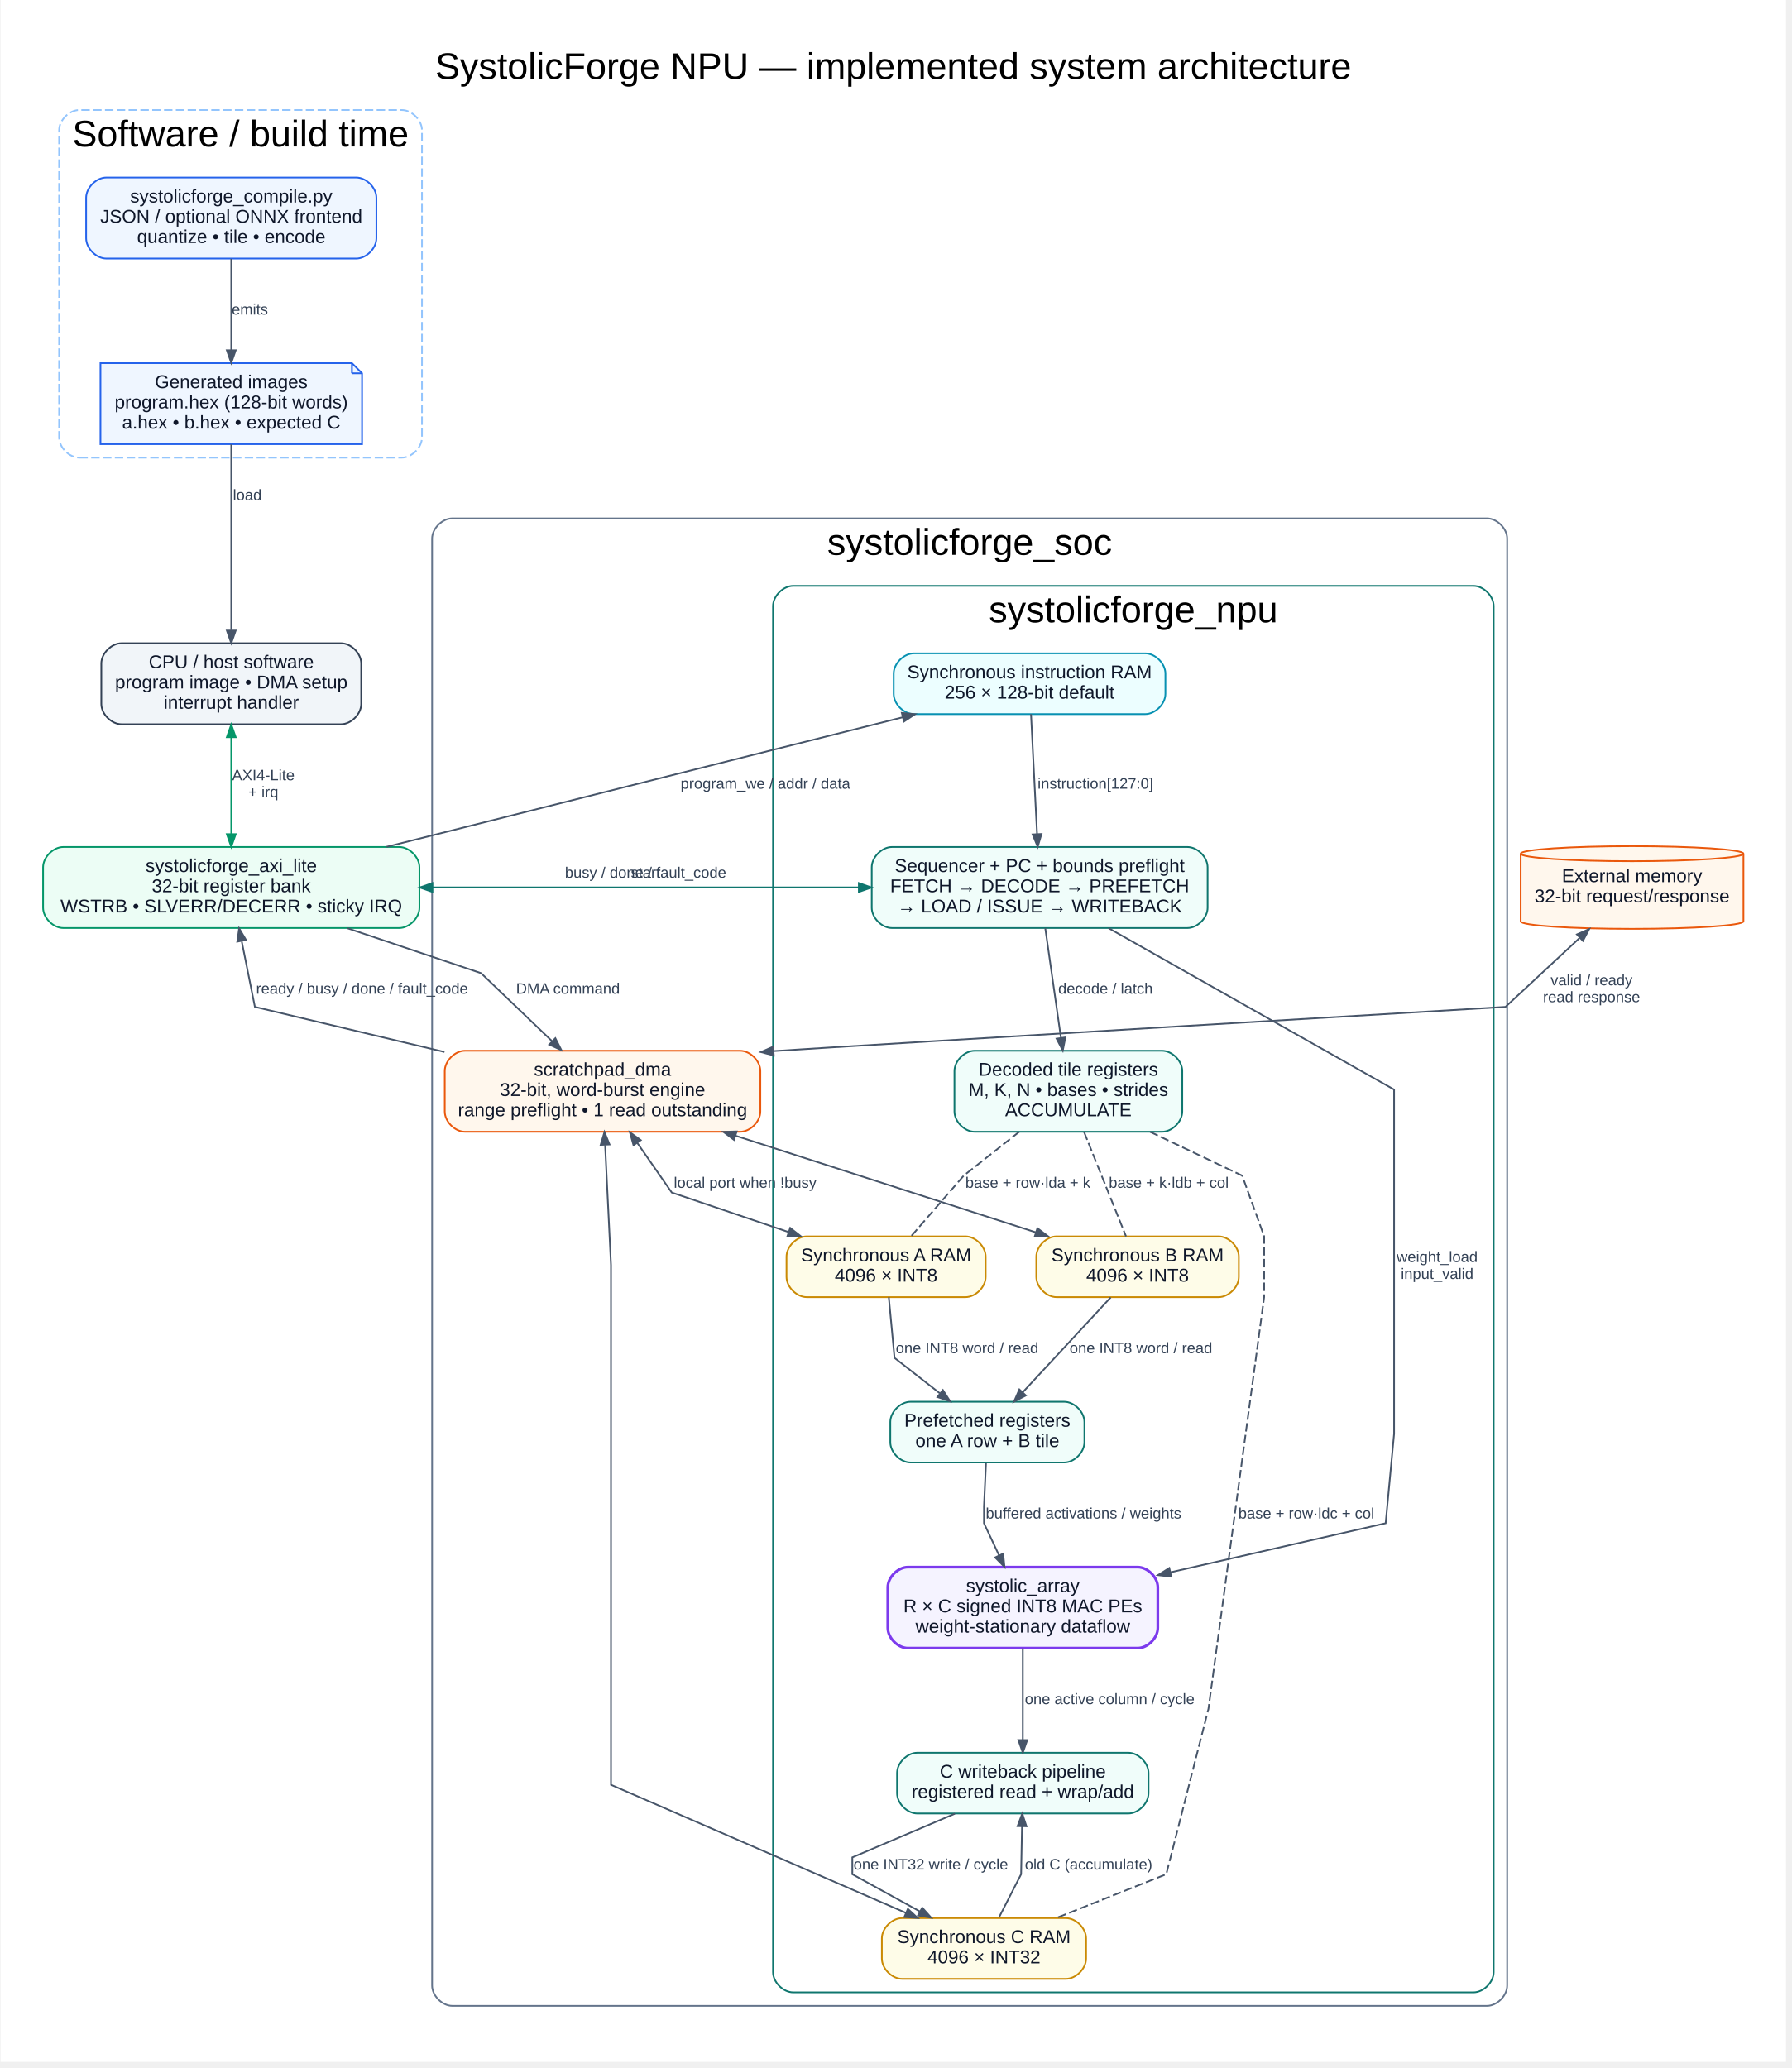
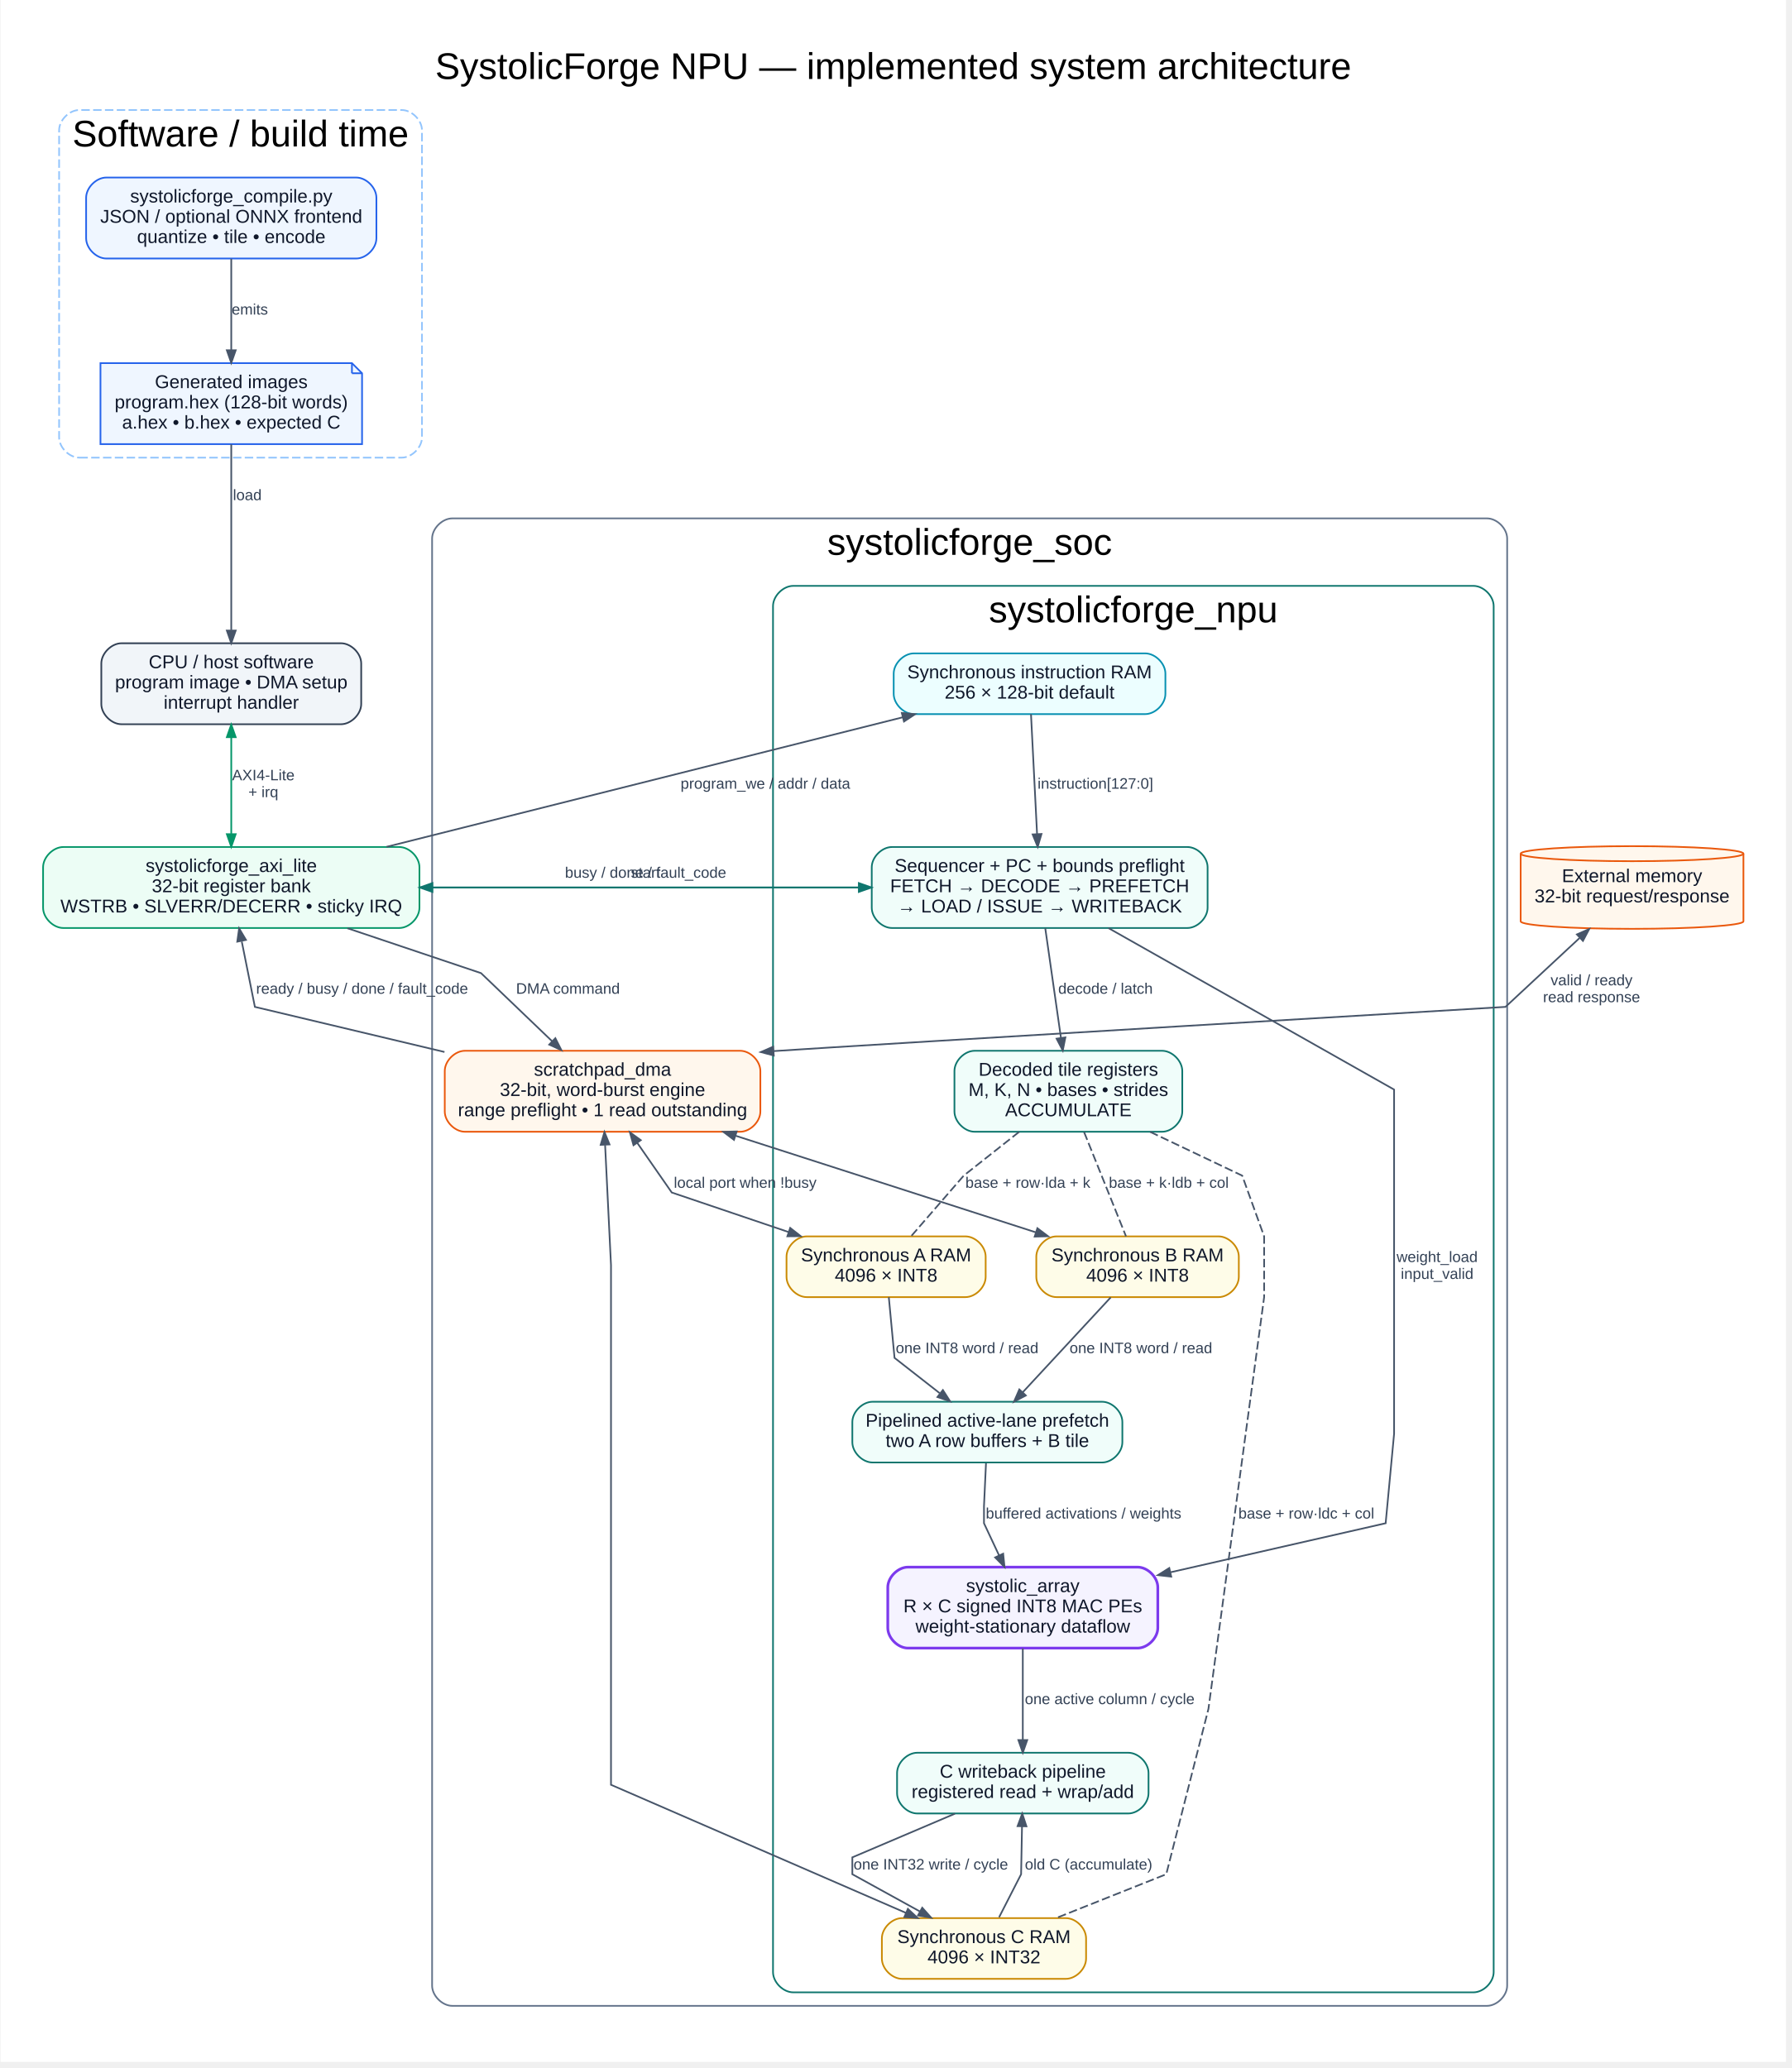
<svg xmlns="http://www.w3.org/2000/svg" width="499pt" height="576pt" viewBox="0.00 0.00 498.69 576.00">
  <g id="graph0" class="graph" transform="scale(0.47 0.47) rotate(0) translate(25.2 1196.7)">
    <polygon fill="white" stroke="transparent" points="-25.2,25.2 -25.2,-1196.7 1032.7,-1196.7 1032.7,25.2 -25.2,25.2" />
    <text text-anchor="middle" x="503.75" y="-1149.9" font-family="Arial" font-size="22.00">SystolicForge NPU — implemented system architecture</text>
    <g id="clust1" class="cluster">
      <path fill="white" stroke="#93c5fd" stroke-dasharray="5,2" d="M21.5,-925.5C21.5,-925.5 212.5,-925.5 212.5,-925.5 218.5,-925.5 224.5,-931.5 224.5,-937.5 224.5,-937.5 224.5,-1119.5 224.5,-1119.5 224.5,-1125.5 218.5,-1131.5 212.5,-1131.5 212.5,-1131.5 21.5,-1131.5 21.5,-1131.5 15.5,-1131.5 9.5,-1125.5 9.5,-1119.5 9.5,-1119.5 9.5,-937.5 9.5,-937.5 9.5,-931.5 15.5,-925.5 21.5,-925.5" />
      <text text-anchor="middle" x="117" y="-1109.9" font-family="Arial" font-size="22.00">Software / build time</text>
    </g>
    <g id="clust2" class="cluster">
      <path fill="white" stroke="#64748b" d="M242.5,-8C242.5,-8 855.5,-8 855.5,-8 861.5,-8 867.5,-14 867.5,-20 867.5,-20 867.5,-877.5 867.5,-877.5 867.5,-883.5 861.5,-889.5 855.5,-889.5 855.5,-889.5 242.5,-889.5 242.5,-889.5 236.5,-889.5 230.5,-883.5 230.5,-877.5 230.5,-877.5 230.5,-20 230.5,-20 230.5,-14 236.5,-8 242.5,-8" />
      <text text-anchor="middle" x="549" y="-867.9" font-family="Arial" font-size="22.00">systolicforge_soc</text>
    </g>
    <g id="clust3" class="cluster">
      <path fill="white" stroke="#0f766e" d="M444.5,-16C444.5,-16 847.5,-16 847.5,-16 853.5,-16 859.5,-22 859.5,-28 859.5,-28 859.5,-837.5 859.5,-837.5 859.5,-843.5 853.5,-849.5 847.5,-849.5 847.5,-849.5 444.5,-849.5 444.5,-849.5 438.5,-849.5 432.5,-843.5 432.5,-837.5 432.5,-837.5 432.5,-28 432.5,-28 432.5,-22 438.5,-16 444.5,-16" />
      <text text-anchor="middle" x="646" y="-827.9" font-family="Arial" font-size="22.00">systolicforge_npu</text>
    </g>
    <g id="node1" class="node">
      <path fill="#eff6ff" stroke="#2563eb" d="M185.5,-1091.5C185.5,-1091.5 37.5,-1091.5 37.5,-1091.5 31.5,-1091.5 25.5,-1085.5 25.5,-1079.5 25.5,-1079.5 25.5,-1055.5 25.5,-1055.5 25.5,-1049.5 31.5,-1043.5 37.5,-1043.5 37.5,-1043.5 185.5,-1043.5 185.5,-1043.5 191.5,-1043.5 197.5,-1049.5 197.5,-1055.5 197.5,-1055.5 197.5,-1079.5 197.5,-1079.5 197.5,-1085.5 191.5,-1091.5 185.5,-1091.5" />
      <text text-anchor="middle" x="111.5" y="-1076.7" font-family="Arial" font-size="11.00" fill="#0f172a">systolicforge_compile.py</text>
      <text text-anchor="middle" x="111.5" y="-1064.7" font-family="Arial" font-size="11.00" fill="#0f172a">JSON / optional ONNX frontend</text>
      <text text-anchor="middle" x="111.5" y="-1052.7" font-family="Arial" font-size="11.00" fill="#0f172a">quantize • tile • encode</text>
    </g>
    <g id="node2" class="node">
      <polygon fill="#eff6ff" stroke="#2563eb" points="183,-981.5 34,-981.5 34,-933.5 189,-933.5 189,-975.5 183,-981.5" />
      <polyline fill="none" stroke="#2563eb" points="183,-981.5 183,-975.5 " />
      <polyline fill="none" stroke="#2563eb" points="189,-975.5 183,-975.5 " />
      <text text-anchor="middle" x="111.5" y="-966.7" font-family="Arial" font-size="11.00" fill="#0f172a">Generated images</text>
      <text text-anchor="middle" x="111.5" y="-954.7" font-family="Arial" font-size="11.00" fill="#0f172a">program.hex (128-bit words)</text>
      <text text-anchor="middle" x="111.5" y="-942.7" font-family="Arial" font-size="11.00" fill="#0f172a">a.hex • b.hex • expected C</text>
    </g>
    <g id="edge1" class="edge">
      <path fill="none" stroke="#475569" d="M111.5,-1043.33C111.5,-1027.53 111.5,-1006.43 111.5,-989.23" />
      <polygon fill="#475569" stroke="#475569" points="114.13,-989.13 111.5,-981.63 108.88,-989.13 114.13,-989.13" />
      <text text-anchor="middle" x="122.5" y="-1010.3" font-family="Arial" font-size="9.00" fill="#334155">emits</text>
    </g>
    <g id="node13" class="node">
      <path fill="#f1f5f9" stroke="#334155" d="M176.5,-815.5C176.5,-815.5 46.5,-815.5 46.5,-815.5 40.5,-815.5 34.5,-809.5 34.5,-803.5 34.5,-803.5 34.5,-779.5 34.5,-779.5 34.5,-773.5 40.5,-767.5 46.5,-767.5 46.5,-767.5 176.5,-767.5 176.5,-767.5 182.5,-767.5 188.5,-773.5 188.5,-779.5 188.5,-779.5 188.5,-803.5 188.5,-803.5 188.5,-809.5 182.5,-815.5 176.5,-815.5" />
      <text text-anchor="middle" x="111.5" y="-800.7" font-family="Arial" font-size="11.00" fill="#0f172a">CPU / host software</text>
      <text text-anchor="middle" x="111.5" y="-788.7" font-family="Arial" font-size="11.00" fill="#0f172a">program image • DMA setup</text>
      <text text-anchor="middle" x="111.5" y="-776.7" font-family="Arial" font-size="11.00" fill="#0f172a">interrupt handler</text>
    </g>
    <g id="edge14" class="edge">
      <path fill="none" stroke="#475569" d="M111.5,-933.35C111.5,-904.54 111.5,-855.23 111.5,-823.26" />
      <polygon fill="#475569" stroke="#475569" points="114.13,-823.03 111.5,-815.53 108.88,-823.03 114.13,-823.03" />
      <text text-anchor="middle" x="121" y="-900.3" font-family="Arial" font-size="9.00" fill="#334155">load</text>
    </g>
    <g id="node3" class="node">
      <path fill="#fff7ed" stroke="#ea580c" d="M413,-574C413,-574 250,-574 250,-574 244,-574 238,-568 238,-562 238,-562 238,-538 238,-538 238,-532 244,-526 250,-526 250,-526 413,-526 413,-526 419,-526 425,-532 425,-538 425,-538 425,-562 425,-562 425,-568 419,-574 413,-574" />
      <text text-anchor="middle" x="331.5" y="-559.2" font-family="Arial" font-size="11.00" fill="#0f172a">scratchpad_dma</text>
      <text text-anchor="middle" x="331.5" y="-547.2" font-family="Arial" font-size="11.00" fill="#0f172a">32-bit, word-burst engine</text>
      <text text-anchor="middle" x="331.5" y="-535.2" font-family="Arial" font-size="11.00" fill="#0f172a">range preflight • 1 read outstanding</text>
    </g>
    <g id="node7" class="node">
      <path fill="#fefce8" stroke="#ca8a04" d="M546.5,-464C546.5,-464 452.5,-464 452.5,-464 446.5,-464 440.5,-458 440.5,-452 440.5,-452 440.5,-440 440.5,-440 440.5,-434 446.5,-428 452.5,-428 452.5,-428 546.5,-428 546.5,-428 552.5,-428 558.5,-434 558.5,-440 558.5,-440 558.5,-452 558.5,-452 558.5,-458 552.5,-464 546.5,-464" />
      <text text-anchor="middle" x="499.5" y="-449.2" font-family="Arial" font-size="11.00" fill="#0f172a">Synchronous A RAM</text>
      <text text-anchor="middle" x="499.5" y="-437.2" font-family="Arial" font-size="11.00" fill="#0f172a">4096 × INT8</text>
    </g>
    <g id="edge22" class="edge">
      <path fill="none" stroke="#475569" d="M352.06,-519.41C362.29,-504.69 372.5,-490 372.5,-490 372.5,-490 408.26,-477.89 441.83,-466.53" />
      <polygon fill="#475569" stroke="#475569" points="349.83,-518.02 347.7,-525.68 354.14,-521.02 349.83,-518.02" />
      <polygon fill="#475569" stroke="#475569" points="442.68,-469.01 448.94,-464.12 441,-464.04 442.68,-469.01" />
      <text text-anchor="middle" x="416" y="-492.8" font-family="Arial" font-size="9.00" fill="#334155">local port when !busy</text>
    </g>
    <g id="node8" class="node">
      <path fill="#fefce8" stroke="#ca8a04" d="M696.5,-464C696.5,-464 600.5,-464 600.5,-464 594.5,-464 588.5,-458 588.5,-452 588.5,-452 588.5,-440 588.5,-440 588.5,-434 594.5,-428 600.5,-428 600.5,-428 696.5,-428 696.5,-428 702.5,-428 708.5,-434 708.5,-440 708.5,-440 708.5,-452 708.5,-452 708.5,-458 702.5,-464 696.5,-464" />
      <text text-anchor="middle" x="648.5" y="-449.2" font-family="Arial" font-size="11.00" fill="#0f172a">Synchronous B RAM</text>
      <text text-anchor="middle" x="648.5" y="-437.2" font-family="Arial" font-size="11.00" fill="#0f172a">4096 × INT8</text>
    </g>
    <g id="edge23" class="edge">
      <path fill="none" stroke="#475569" d="M410.34,-523.63C465.38,-505.92 537.75,-482.64 588.21,-466.4" />
      <polygon fill="#475569" stroke="#475569" points="409.37,-521.19 403.04,-525.98 410.98,-526.18 409.37,-521.19" />
      <polygon fill="#475569" stroke="#475569" points="589.15,-468.85 595.49,-464.06 587.54,-463.86 589.15,-468.85" />
    </g>
    <g id="node9" class="node">
      <path fill="#fefce8" stroke="#ca8a04" d="M606,-60C606,-60 509,-60 509,-60 503,-60 497,-54 497,-48 497,-48 497,-36 497,-36 497,-30 503,-24 509,-24 509,-24 606,-24 606,-24 612,-24 618,-30 618,-36 618,-36 618,-48 618,-48 618,-54 612,-60 606,-60" />
      <text text-anchor="middle" x="557.5" y="-45.2" font-family="Arial" font-size="11.00" fill="#0f172a">Synchronous C RAM</text>
      <text text-anchor="middle" x="557.5" y="-33.2" font-family="Arial" font-size="11.00" fill="#0f172a">4096 × INT32</text>
    </g>
    <g id="edge24" class="edge">
      <path fill="none" stroke="#475569" d="M333.01,-518.11C334.49,-488.09 336.5,-447 336.5,-447 336.5,-447 336.5,-447 336.5,-139 336.5,-139 446.57,-91.19 511.35,-63.05" />
      <polygon fill="#475569" stroke="#475569" points="330.38,-518.24 332.63,-525.85 335.62,-518.49 330.38,-518.24" />
      <polygon fill="#475569" stroke="#475569" points="512.41,-65.45 518.24,-60.05 510.32,-60.63 512.41,-65.45" />
    </g>
    <g id="node14" class="node">
      <path fill="#ecfdf5" stroke="#059669" d="M211,-694.75C211,-694.75 12,-694.75 12,-694.75 6,-694.75 0,-688.75 0,-682.75 0,-682.75 0,-658.75 0,-658.75 0,-652.75 6,-646.75 12,-646.75 12,-646.75 211,-646.75 211,-646.75 217,-646.75 223,-652.75 223,-658.75 223,-658.75 223,-682.75 223,-682.75 223,-688.75 217,-694.75 211,-694.75" />
      <text text-anchor="middle" x="111.5" y="-679.95" font-family="Arial" font-size="11.00" fill="#0f172a">systolicforge_axi_lite</text>
      <text text-anchor="middle" x="111.5" y="-667.95" font-family="Arial" font-size="11.00" fill="#0f172a">32-bit register bank</text>
      <text text-anchor="middle" x="111.5" y="-655.95" font-family="Arial" font-size="11.00" fill="#0f172a">WSTRB • SLVERR/DECERR • sticky IRQ</text>
    </g>
    <g id="edge20" class="edge">
      <path fill="none" stroke="#475569" d="M237.84,-573.28C183.43,-586.22 125.5,-600 125.5,-600 125.5,-600 121.47,-620.09 117.73,-638.7" />
      <polygon fill="#475569" stroke="#475569" points="115.06,-638.65 116.16,-646.52 120.21,-639.69 115.06,-638.65" />
      <text text-anchor="middle" x="189" y="-607.8" font-family="Arial" font-size="9.00" fill="#334155">ready / busy / done / fault_code</text>
    </g>
    <g id="node4" class="node">
      <path fill="#ecfeff" stroke="#0891b2" d="M653,-809.5C653,-809.5 516,-809.5 516,-809.5 510,-809.5 504,-803.5 504,-797.5 504,-797.5 504,-785.5 504,-785.5 504,-779.5 510,-773.5 516,-773.5 516,-773.5 653,-773.5 653,-773.5 659,-773.5 665,-779.5 665,-785.5 665,-785.5 665,-797.5 665,-797.5 665,-803.5 659,-809.5 653,-809.5" />
      <text text-anchor="middle" x="584.5" y="-794.7" font-family="Arial" font-size="11.00" fill="#0f172a">Synchronous instruction RAM</text>
      <text text-anchor="middle" x="584.5" y="-782.7" font-family="Arial" font-size="11.00" fill="#0f172a">256 × 128-bit default</text>
    </g>
    <g id="node5" class="node">
      <path fill="#f0fdfa" stroke="#0f766e" d="M678,-694.75C678,-694.75 503,-694.75 503,-694.75 497,-694.75 491,-688.75 491,-682.75 491,-682.75 491,-658.75 491,-658.75 491,-652.75 497,-646.75 503,-646.75 503,-646.75 678,-646.75 678,-646.75 684,-646.75 690,-652.75 690,-658.75 690,-658.75 690,-682.75 690,-682.75 690,-688.75 684,-694.75 678,-694.75" />
      <text text-anchor="middle" x="590.5" y="-679.95" font-family="Arial" font-size="11.00" fill="#0f172a">Sequencer + PC + bounds preflight</text>
      <text text-anchor="middle" x="590.5" y="-667.95" font-family="Arial" font-size="11.00" fill="#0f172a">FETCH → DECODE → PREFETCH</text>
      <text text-anchor="middle" x="590.5" y="-655.95" font-family="Arial" font-size="11.00" fill="#0f172a">→ LOAD / ISSUE → WRITEBACK</text>
    </g>
    <g id="edge2" class="edge">
      <path fill="none" stroke="#475569" d="M585.36,-773.49C586.29,-755.01 587.8,-725.13 588.95,-702.51" />
      <polygon fill="#475569" stroke="#475569" points="591.58,-702.47 589.33,-694.85 586.33,-702.21 591.58,-702.47" />
      <text text-anchor="middle" x="623.5" y="-729.3" font-family="Arial" font-size="9.00" fill="#334155">instruction[127:0]</text>
    </g>
    <g id="node6" class="node">
      <path fill="#f0fdfa" stroke="#0f766e" d="M663,-574C663,-574 552,-574 552,-574 546,-574 540,-568 540,-562 540,-562 540,-538 540,-538 540,-532 546,-526 552,-526 552,-526 663,-526 663,-526 669,-526 675,-532 675,-538 675,-538 675,-562 675,-562 675,-568 669,-574 663,-574" />
      <text text-anchor="middle" x="607.5" y="-559.2" font-family="Arial" font-size="11.00" fill="#0f172a">Decoded tile registers</text>
      <text text-anchor="middle" x="607.5" y="-547.2" font-family="Arial" font-size="11.00" fill="#0f172a">M, K, N • bases • strides</text>
      <text text-anchor="middle" x="607.5" y="-535.2" font-family="Arial" font-size="11.00" fill="#0f172a">ACCUMULATE</text>
    </g>
    <g id="edge3" class="edge">
      <path fill="none" stroke="#475569" d="M593.82,-646.57C596.47,-628.02 600.22,-601.84 603.12,-581.57" />
      <polygon fill="#475569" stroke="#475569" points="605.73,-581.92 604.19,-574.12 600.53,-581.17 605.73,-581.92" />
      <text text-anchor="middle" x="629.5" y="-607.8" font-family="Arial" font-size="9.00" fill="#334155">decode / latch</text>
    </g>
    <g id="node12" class="node">
      <path fill="#f5f3ff" stroke="#7c3aed" stroke-width="1.6" d="M648.5,-268C648.5,-268 512.5,-268 512.5,-268 506.5,-268 500.5,-262 500.5,-256 500.5,-256 500.5,-232 500.5,-232 500.5,-226 506.5,-220 512.5,-220 512.5,-220 648.5,-220 648.5,-220 654.5,-220 660.5,-226 660.5,-232 660.5,-232 660.5,-256 660.5,-256 660.5,-262 654.5,-268 648.5,-268" />
      <text text-anchor="middle" x="580.5" y="-253.2" font-family="Arial" font-size="11.00" fill="#0f172a">systolic_array</text>
      <text text-anchor="middle" x="580.5" y="-241.2" font-family="Arial" font-size="11.00" fill="#0f172a">R × C signed INT8 MAC PEs</text>
      <text text-anchor="middle" x="580.5" y="-229.2" font-family="Arial" font-size="11.00" fill="#0f172a">weight-stationary dataflow</text>
    </g>
    <g id="edge7" class="edge">
      <path fill="none" stroke="#475569" d="M631.24,-646.71C692.31,-612.18 800.5,-551 800.5,-551 800.5,-551 800.5,-551 800.5,-347 800.5,-347 795.5,-294 795.5,-294 795.5,-294 727.62,-278.53 668.14,-264.97" />
      <polygon fill="#475569" stroke="#475569" points="668.45,-262.35 660.56,-263.25 667.29,-267.47 668.45,-262.35" />
      <text text-anchor="middle" x="826" y="-448.8" font-family="Arial" font-size="9.00" fill="#334155">weight_load</text>
      <text text-anchor="middle" x="826" y="-438.8" font-family="Arial" font-size="9.00" fill="#334155">input_valid</text>
    </g>
    <g id="edge18" class="edge">
      <path fill="none" stroke="#0f766e" d="M490.85,-670.75C415.22,-670.75 310.95,-670.75 230.87,-670.75" />
      <polygon fill="#0f766e" stroke="#0f766e" points="230.7,-668.13 223.2,-670.75 230.7,-673.38 230.7,-668.13" />
      <text text-anchor="middle" x="357" y="-676.55" font-family="Arial" font-size="9.00" fill="#334155">busy / done / fault_code</text>
    </g>
    <g id="edge4" class="edge">
      <path fill="none" stroke="#475569" stroke-dasharray="5,2" d="M578.32,-525.93C562.23,-513.23 545.5,-500 545.5,-500 545.5,-500 527.76,-479.55 514.31,-464.06" />
      <text text-anchor="middle" x="583.5" y="-492.8" font-family="Arial" font-size="9.00" fill="#334155">base + row·lda + k</text>
    </g>
    <g id="edge5" class="edge">
      <path fill="none" stroke="#475569" stroke-dasharray="5,2" d="M616.8,-525.85C624.36,-507.05 634.86,-480.95 641.66,-464.02" />
      <text text-anchor="middle" x="667" y="-492.8" font-family="Arial" font-size="9.00" fill="#334155">base + k·ldb + col</text>
    </g>
    <g id="edge6" class="edge">
      <path fill="none" stroke="#475569" stroke-dasharray="5,2" d="M655.98,-525.93C682.7,-513.23 710.5,-500 710.5,-500 710.5,-500 723.5,-464 723.5,-464 723.5,-464 723.5,-428 723.5,-428 723.5,-428 690.5,-184 690.5,-184 690.5,-184 665.5,-86 665.5,-86 665.5,-86 630.61,-72.11 600.49,-60.12" />
      <text text-anchor="middle" x="748.5" y="-296.8" font-family="Arial" font-size="9.00" fill="#334155">base + row·ldc + col</text>
    </g>
    <g id="node10" class="node">
-       <path fill="#f0fdfa" stroke="#0f766e" d="M605,-366C605,-366 514,-366 514,-366 508,-366 502,-360 502,-354 502,-354 502,-342 502,-342 502,-336 508,-330 514,-330 514,-330 605,-330 605,-330 611,-330 617,-336 617,-342 617,-342 617,-354 617,-354 617,-360 611,-366 605,-366" />
-       <text text-anchor="middle" x="559.5" y="-351.2" font-family="Arial" font-size="11.00" fill="#0f172a">Prefetched registers</text>
-       <text text-anchor="middle" x="559.5" y="-339.2" font-family="Arial" font-size="11.00" fill="#0f172a">one A row + B tile</text>
+       <path fill="#f0fdfa" stroke="#0f766e" d="M627.5,-366C627.5,-366 491.5,-366 491.5,-366 485.5,-366 479.5,-360 479.5,-354 479.5,-354 479.5,-342 479.5,-342 479.5,-336 485.5,-330 491.5,-330 491.5,-330 627.5,-330 627.5,-330 633.5,-330 639.5,-336 639.5,-342 639.5,-342 639.5,-354 639.5,-354 639.5,-360 633.5,-366 627.5,-366" />
+       <text text-anchor="middle" x="559.5" y="-351.2" font-family="Arial" font-size="11.00" fill="#0f172a">Pipelined active-lane prefetch</text>
+       <text text-anchor="middle" x="559.5" y="-339.2" font-family="Arial" font-size="11.00" fill="#0f172a">two A row buffers + B tile</text>
    </g>
    <g id="edge8" class="edge">
      <path fill="none" stroke="#475569" d="M501.11,-427.94C502.57,-412.45 504.5,-392 504.5,-392 504.5,-392 517.77,-381.63 531.27,-371.07" />
      <polygon fill="#475569" stroke="#475569" points="533.15,-372.93 537.45,-366.24 529.92,-368.79 533.15,-372.93" />
      <text text-anchor="middle" x="547.5" y="-394.8" font-family="Arial" font-size="9.00" fill="#334155">one INT8 word / read</text>
    </g>
    <g id="edge9" class="edge">
      <path fill="none" stroke="#475569" d="M632.59,-427.84C618.03,-412.14 596.4,-388.81 580.45,-371.6" />
      <polygon fill="#475569" stroke="#475569" points="582.3,-369.73 575.27,-366.01 578.45,-373.3 582.3,-369.73" />
      <text text-anchor="middle" x="650.5" y="-394.8" font-family="Arial" font-size="9.00" fill="#334155">one INT8 word / read</text>
    </g>
    <g id="node11" class="node">
      <path fill="#f0fdfa" stroke="#0f766e" d="M643,-158C643,-158 518,-158 518,-158 512,-158 506,-152 506,-146 506,-146 506,-134 506,-134 506,-128 512,-122 518,-122 518,-122 643,-122 643,-122 649,-122 655,-128 655,-134 655,-134 655,-146 655,-146 655,-152 649,-158 643,-158" />
      <text text-anchor="middle" x="580.5" y="-143.2" font-family="Arial" font-size="11.00" fill="#0f172a">C writeback pipeline</text>
      <text text-anchor="middle" x="580.5" y="-131.2" font-family="Arial" font-size="11.00" fill="#0f172a">registered read + wrap/add</text>
    </g>
    <g id="edge12" class="edge">
      <path fill="none" stroke="#475569" d="M566.45,-60.49C572.54,-72.39 579.5,-86 579.5,-86 579.5,-86 579.77,-100.56 580.04,-114.41" />
      <polygon fill="#475569" stroke="#475569" points="577.41,-114.49 580.18,-121.94 582.66,-114.39 577.41,-114.49" />
      <text text-anchor="middle" x="619.5" y="-88.8" font-family="Arial" font-size="9.00" fill="#334155">old C (accumulate)</text>
    </g>
    <g id="edge10" class="edge">
      <path fill="none" stroke="#475569" d="M558.69,-329.51C558.13,-317.61 557.5,-304 557.5,-304 557.5,-304 557.5,-294 557.5,-294 557.5,-294 561.68,-285.1 566.47,-274.89" />
      <polygon fill="#475569" stroke="#475569" points="568.86,-275.97 569.67,-268.07 564.11,-273.74 568.86,-275.97" />
      <text text-anchor="middle" x="616.5" y="-296.8" font-family="Arial" font-size="9.00" fill="#334155">buffered activations / weights</text>
    </g>
    <g id="edge13" class="edge">
      <path fill="none" stroke="#475569" d="M540.29,-121.88C512.13,-109.89 479.5,-96 479.5,-96 479.5,-96 479.5,-86 479.5,-86 479.5,-86 499.7,-74.86 519.54,-63.93" />
      <polygon fill="#475569" stroke="#475569" points="520.92,-66.16 526.22,-60.24 518.39,-61.56 520.92,-66.16" />
      <text text-anchor="middle" x="526" y="-88.8" font-family="Arial" font-size="9.00" fill="#334155">one INT32 write / cycle</text>
    </g>
    <g id="edge11" class="edge">
      <path fill="none" stroke="#475569" d="M580.5,-219.85C580.5,-203.69 580.5,-182.14 580.5,-165.66" />
      <polygon fill="#475569" stroke="#475569" points="583.13,-165.52 580.5,-158.02 577.88,-165.52 583.13,-165.52" />
      <text text-anchor="middle" x="632" y="-186.8" font-family="Arial" font-size="9.00" fill="#334155">one active column / cycle</text>
    </g>
    <g id="edge15" class="edge">
      <path fill="none" stroke="#059669" d="M111.5,-759.6C111.5,-742.04 111.5,-720.14 111.5,-702.59" />
      <polygon fill="#059669" stroke="#059669" points="108.88,-759.82 111.5,-767.32 114.13,-759.82 108.88,-759.82" />
      <polygon fill="#059669" stroke="#059669" points="114.13,-702.37 111.5,-694.87 108.88,-702.37 114.13,-702.37" />
      <text text-anchor="middle" x="130.5" y="-734.3" font-family="Arial" font-size="9.00" fill="#334155">AXI4-Lite</text>
      <text text-anchor="middle" x="130.5" y="-724.3" font-family="Arial" font-size="9.00" fill="#334155">+ irq</text>
    </g>
    <g id="edge19" class="edge">
      <path fill="none" stroke="#475569" d="M180.3,-646.62C218.95,-633.63 259.5,-620 259.5,-620 259.5,-620 281.84,-598.59 301.63,-579.63" />
      <polygon fill="#475569" stroke="#475569" points="303.53,-581.44 307.12,-574.36 299.89,-577.65 303.53,-581.44" />
      <text text-anchor="middle" x="311" y="-607.8" font-family="Arial" font-size="9.00" fill="#334155">DMA command</text>
    </g>
    <g id="edge16" class="edge">
      <path fill="none" stroke="#475569" d="M203.51,-694.85C292.71,-717.24 426.37,-750.8 509.36,-771.63" />
      <polygon fill="#475569" stroke="#475569" points="508.82,-774.21 516.73,-773.49 510.1,-769.11 508.82,-774.21" />
      <text text-anchor="middle" x="428" y="-729.3" font-family="Arial" font-size="9.00" fill="#334155">program_we / addr / data</text>
    </g>
    <g id="edge17" class="edge">
      <path fill="none" stroke="#0f766e" d="M223.2,-670.75C301.51,-670.75 405.6,-670.75 482.97,-670.75" />
      <polygon fill="#0f766e" stroke="#0f766e" points="483.35,-673.38 490.85,-670.75 483.35,-668.13 483.35,-673.38" />
      <text text-anchor="middle" x="357" y="-676.55" font-family="Arial" font-size="9.00" fill="#334155">start</text>
    </g>
    <g id="node15" class="node">
      <path fill="#fff7ed" stroke="#ea580c" d="M1007.5,-690.8C1007.5,-693.26 977.92,-695.25 941.5,-695.25 905.08,-695.25 875.5,-693.26 875.5,-690.8 875.5,-690.8 875.5,-650.7 875.5,-650.7 875.5,-648.24 905.08,-646.25 941.5,-646.25 977.92,-646.25 1007.5,-648.24 1007.5,-650.7 1007.5,-650.7 1007.5,-690.8 1007.5,-690.8" />
      <path fill="none" stroke="#ea580c" d="M1007.5,-690.8C1007.5,-688.34 977.92,-686.34 941.5,-686.34 905.08,-686.34 875.5,-688.34 875.5,-690.8" />
      <text text-anchor="middle" x="941.5" y="-673.95" font-family="Arial" font-size="11.00" fill="#0f172a">External memory</text>
      <text text-anchor="middle" x="941.5" y="-661.95" font-family="Arial" font-size="11.00" fill="#0f172a">32-bit request/response</text>
    </g>
    <g id="edge21" class="edge">
      <path fill="none" stroke="#475569" d="M910.39,-640.81C889.77,-621.64 866.5,-600 866.5,-600 866.5,-600 491.1,-577.72 432.82,-573.8" />
      <polygon fill="#475569" stroke="#475569" points="908.83,-642.95 916.11,-646.14 912.4,-639.11 908.83,-642.95" />
      <polygon fill="#475569" stroke="#475569" points="432.95,-571.18 425.27,-573.23 432.56,-576.41 432.95,-571.18" />
      <text text-anchor="middle" x="917.5" y="-612.8" font-family="Arial" font-size="9.00" fill="#334155">valid / ready</text>
      <text text-anchor="middle" x="917.5" y="-602.8" font-family="Arial" font-size="9.00" fill="#334155">read response</text>
    </g>
  </g>
</svg>
